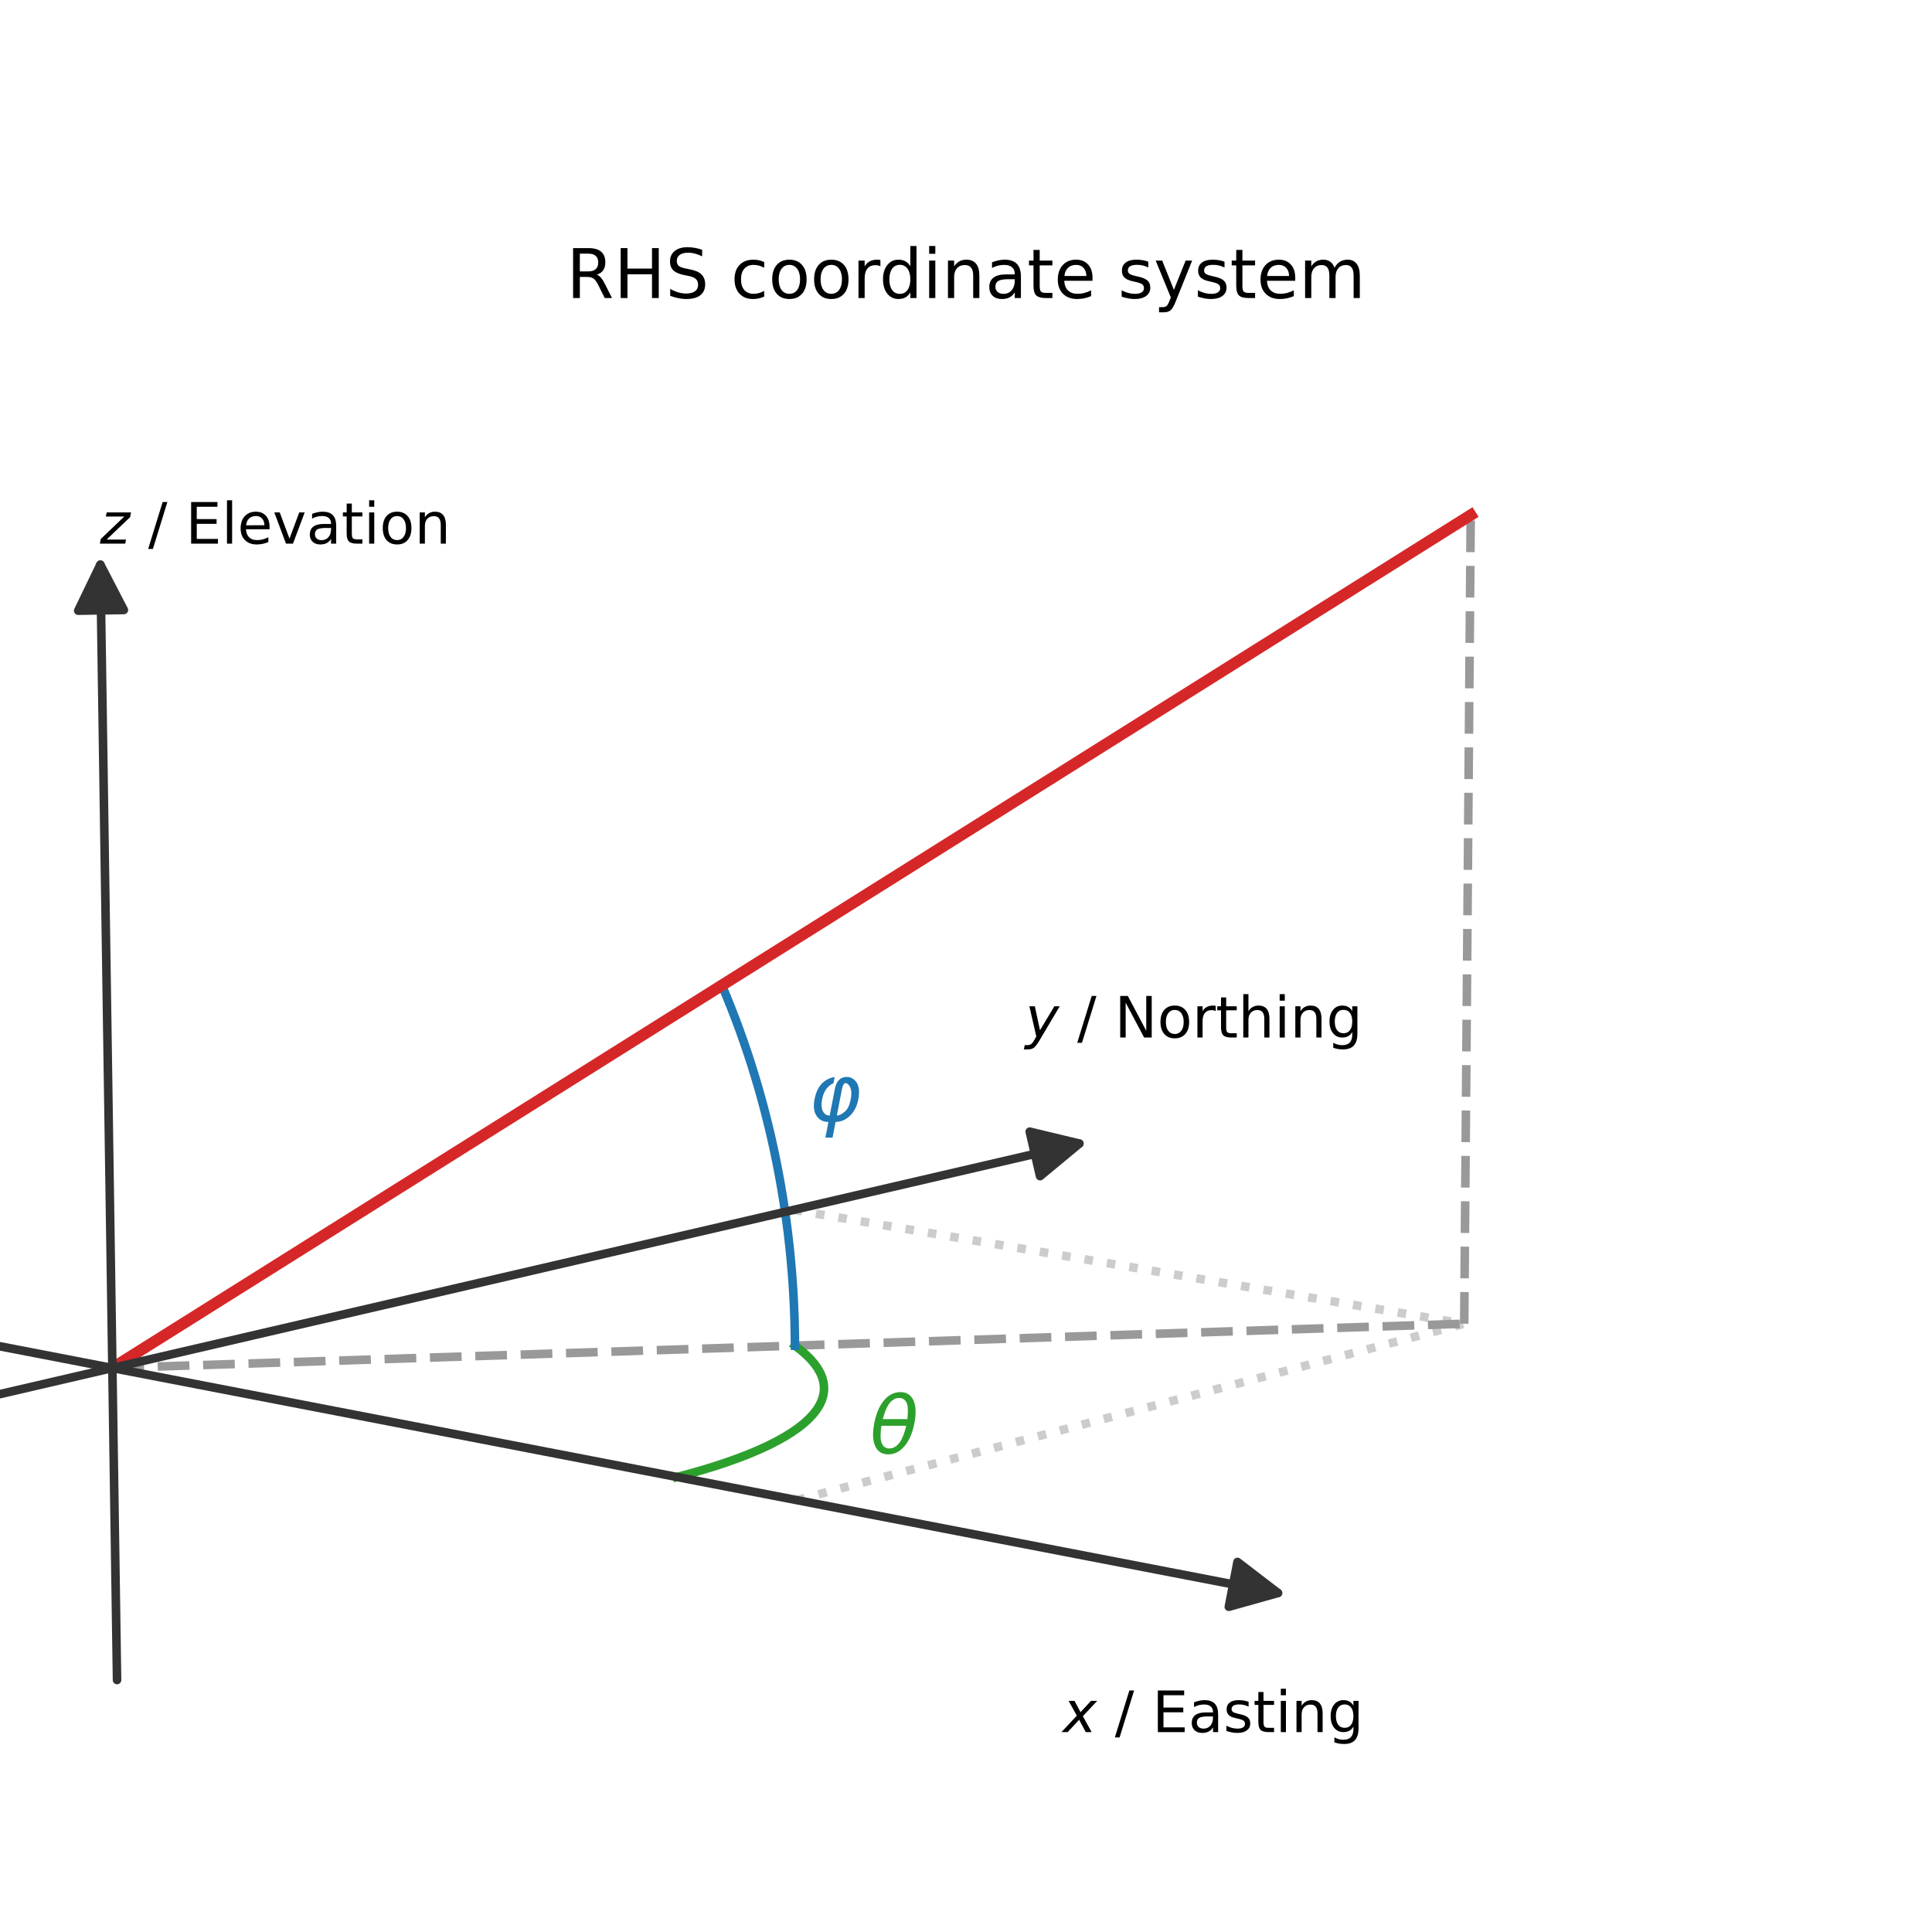
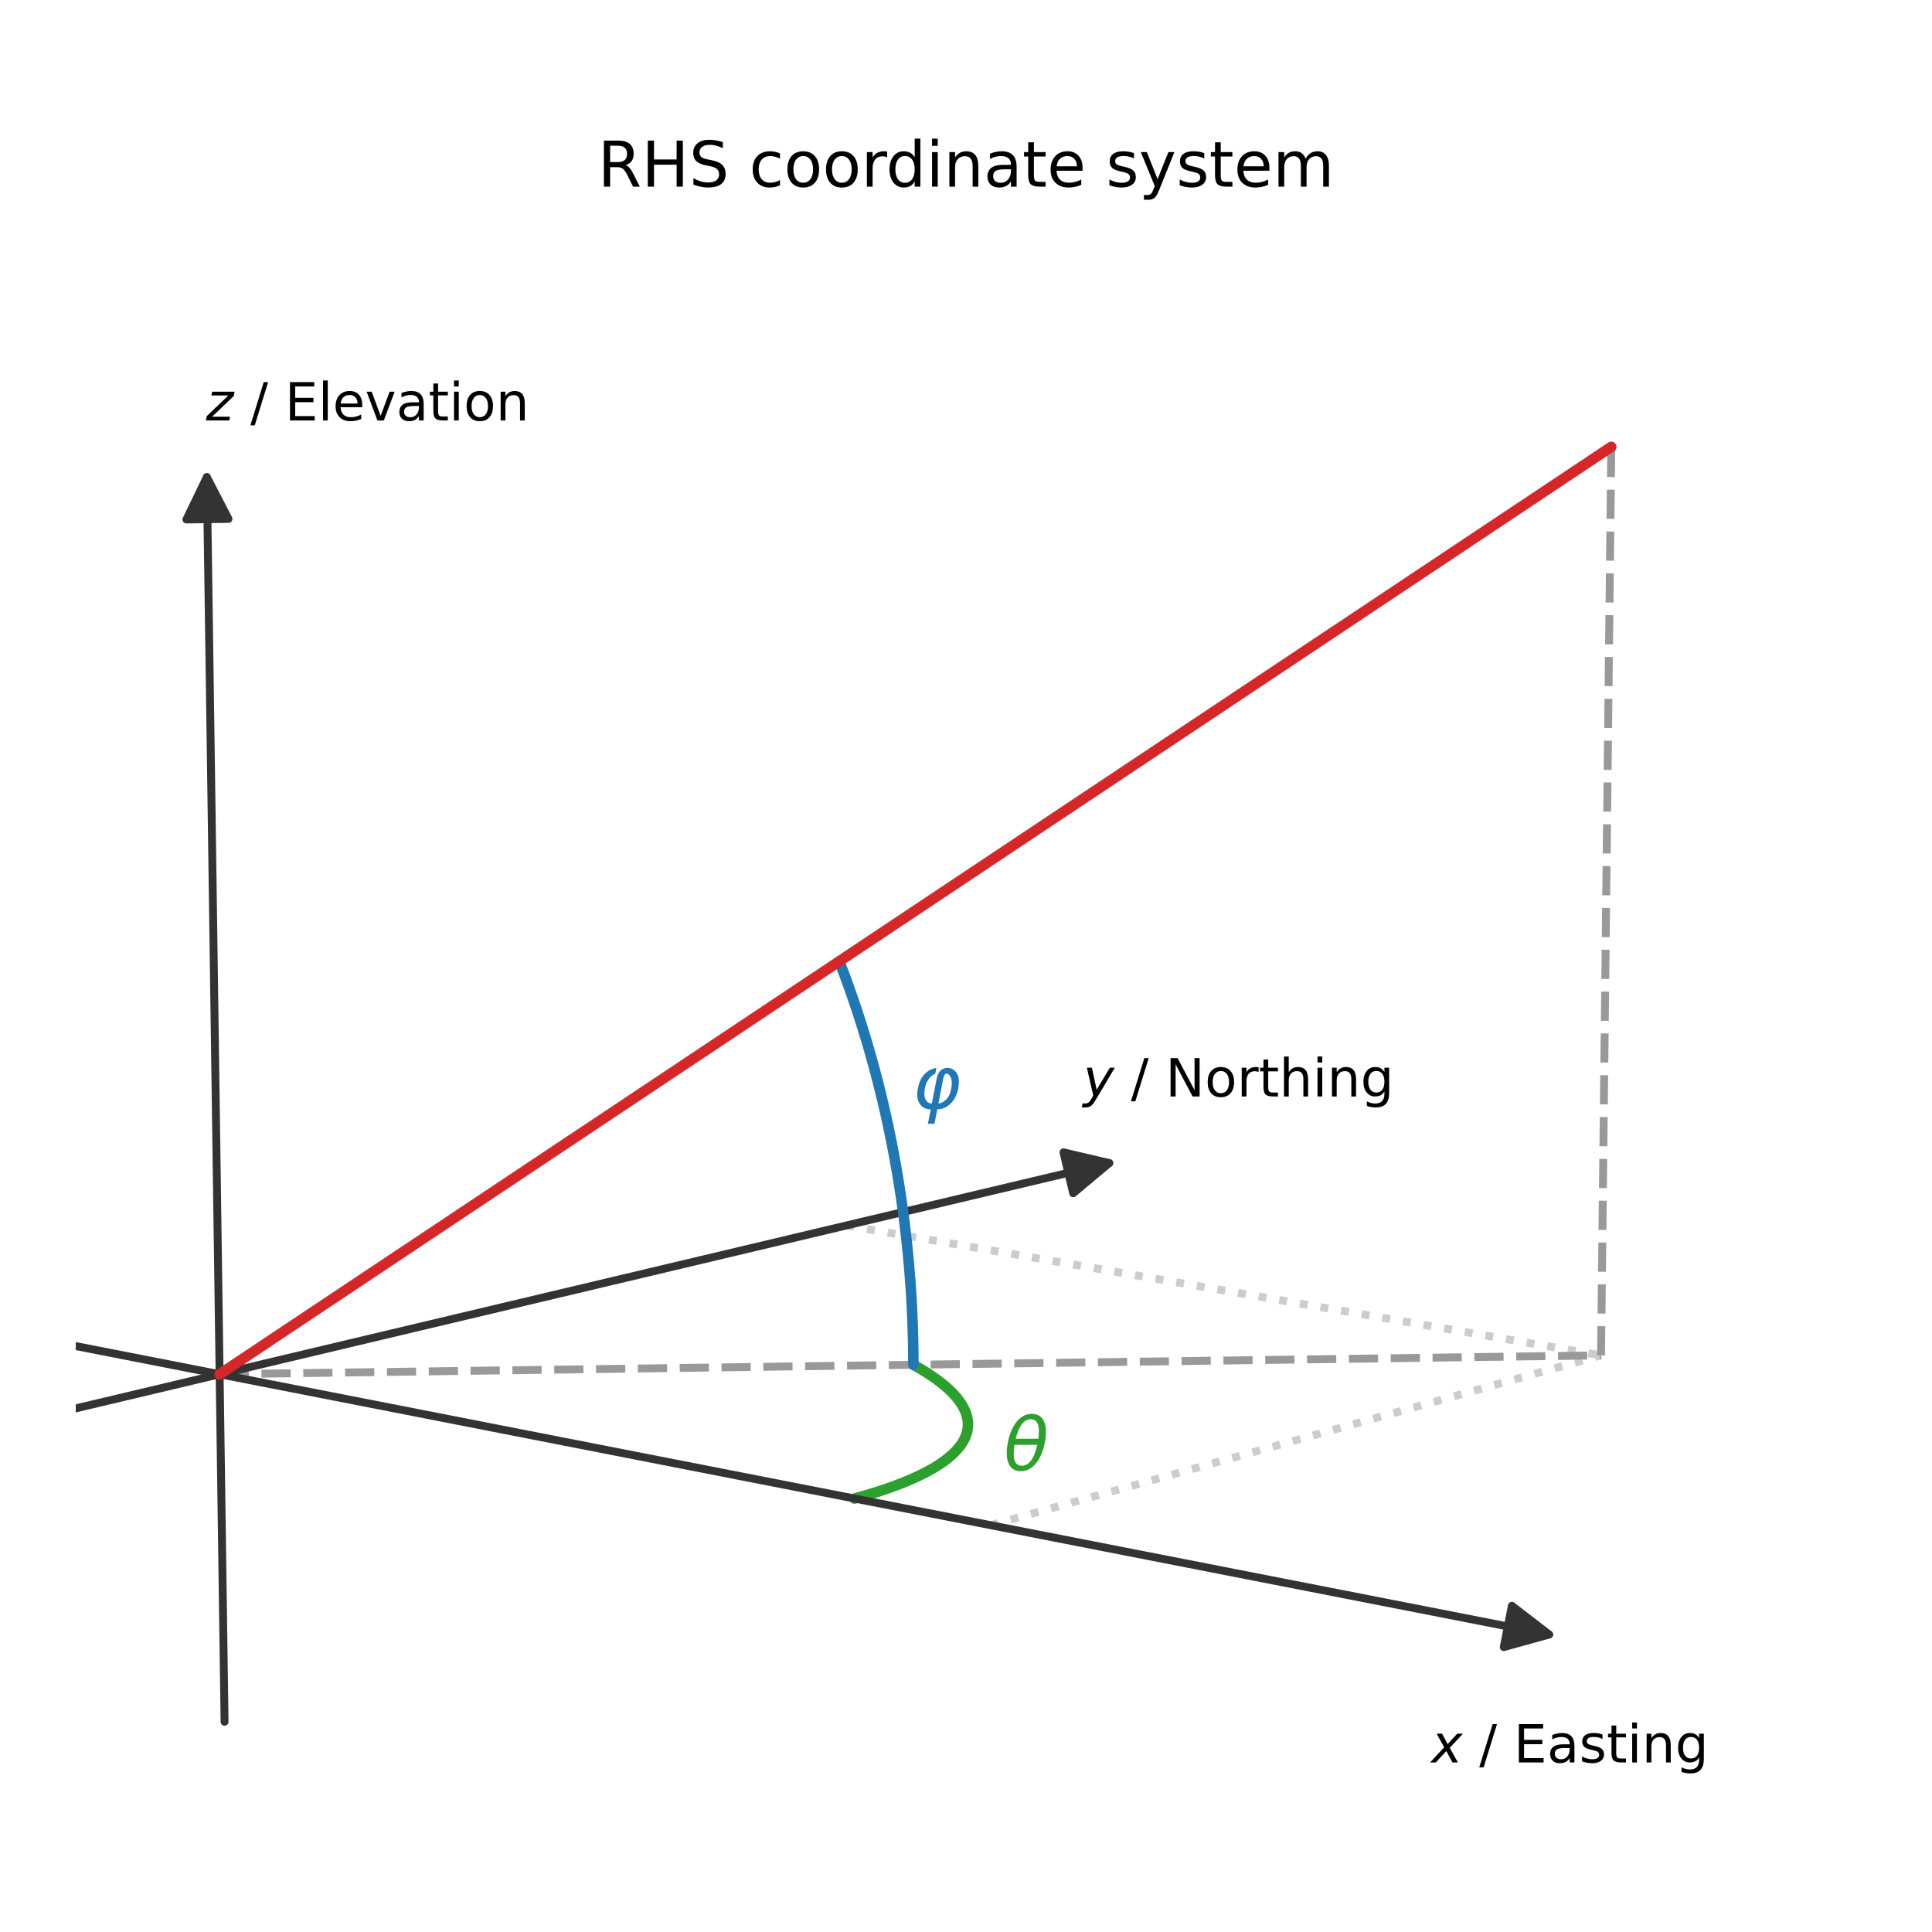
- <svg xmlns="http://www.w3.org/2000/svg" xmlns:xlink="http://www.w3.org/1999/xlink" height="338.4pt" version="1.1" viewBox="0 0 338.4 338.4" width="338.4pt">
+ <svg xmlns="http://www.w3.org/2000/svg" xmlns:xlink="http://www.w3.org/1999/xlink" height="367.2pt" version="1.1" viewBox="0 0 367.2 367.2" width="367.2pt">
  <defs>
    <style type="text/css">*{stroke-linecap:butt;stroke-linejoin:round;}</style>
  </defs>
  <g id="figure_1">
    <g id="patch_1">
-       <path d="M 0 338.4  L 338.4 338.4  L 338.4 0  L 0 0  z " style="fill:#ffffff;" />
+       <path d="M 0 367.2  L 367.2 367.2  L 367.2 0  L 0 0  z " style="fill:#ffffff;" />
    </g>
    <g id="patch_2">
-       <path d="M 0 338.4  L 338.4 338.4  L 338.4 0  L 0 0  z " style="fill:#ffffff;" />
+       <path d="M 14.4 352.8  L 352.8 352.8  L 352.8 14.4  L 14.4 14.4  z " style="fill:#ffffff;" />
    </g>
    <g id="axes_1">
      <g id="line2d_1">
-         <path clip-path="url(#p6afaa98ba2)" d="M -1 235.624  L 227.456 279.721  " style="fill:none;stroke:#ffffff;stroke-linecap:square;stroke-width:1.5;" />
+         <path clip-path="url(#p725ad9fbe2)" d="M -1 252.824  L 241.823 300.363  " style="fill:none;stroke:#ffffff;stroke-linecap:square;stroke-width:1.5;" />
      </g>
      <g id="line2d_2">
-         <path clip-path="url(#p6afaa98ba2)" d="M -1 244.417  L 192.641 199.47  " style="fill:none;stroke:#ffffff;stroke-linecap:square;stroke-width:1.5;" />
+         <path clip-path="url(#p725ad9fbe2)" d="M 9.107 268.937  L 214.409 220.206  " style="fill:none;stroke:#ffffff;stroke-linecap:square;stroke-width:1.5;" />
      </g>
      <g id="line2d_3">
-         <path clip-path="url(#p6afaa98ba2)" d="M 20.53 296.26  L 16.641 36.329  " style="fill:none;stroke:#ffffff;stroke-linecap:square;stroke-width:1.5;" />
+         <path clip-path="url(#p725ad9fbe2)" d="M 42.468 312.322  L 38.757 51.458  " style="fill:none;stroke:#ffffff;stroke-linecap:square;stroke-width:1.5;" />
      </g>
      <g id="line2d_4">
-         <path clip-path="url(#p6afaa98ba2)" d="M 139.005 211.92  L 256.467 231.858  " style="fill:none;stroke:#cccccc;stroke-dasharray:1.5,2.475;stroke-dashoffset:0;stroke-width:1.5;" />
+         <path clip-path="url(#p725ad9fbe2)" d="M 162.412 284.816  L 164.781 284.147  L 167.017 283.458  L 169.121 282.748  L 171.089 282.019  L 172.921 281.271  L 174.615 280.506  L 176.171 279.725  L 177.586 278.928  L 178.861 278.116  L 179.994 277.291  L 180.986 276.453  L 181.837 275.603  L 182.545 274.743  L 183.112 273.872  L 183.538 272.993  L 183.822 272.106  L 183.967 271.212  L 183.971 270.312  L 183.837 269.408  L 183.566 268.499  L 183.158 267.587  L 182.615 266.673  L 181.938 265.758  L 181.129 264.842  L 180.19 263.927  L 179.122 263.013  L 177.927 262.102  L 176.608 261.194  L 175.165 260.29  L 173.603 259.391  " style="fill:none;stroke:#2ca02c;stroke-linecap:round;stroke-width:2;" />
      </g>
      <g id="line2d_5">
-         <path clip-path="url(#p6afaa98ba2)" d="M 139.511 262.745  L 256.467 231.858  " style="fill:none;stroke:#cccccc;stroke-dasharray:1.5,2.475;stroke-dashoffset:0;stroke-width:1.5;" />
+         <path clip-path="url(#p725ad9fbe2)" d="M 160.874 232.913  L 304.297 257.607  " style="fill:none;stroke:#cccccc;stroke-dasharray:1.5,2.475;stroke-dashoffset:0;stroke-width:1.5;" />
      </g>
      <g id="line2d_6">
-         <path clip-path="url(#p6afaa98ba2)" d="M 256.467 231.858  L 257.604 90.217  " style="fill:none;stroke:#999999;stroke-dasharray:5.55,2.4;stroke-dashoffset:0;stroke-width:1.5;" />
+         <path clip-path="url(#p725ad9fbe2)" d="M 188.257 289.876  L 304.297 257.607  " style="fill:none;stroke:#cccccc;stroke-dasharray:1.5,2.475;stroke-dashoffset:0;stroke-width:1.5;" />
      </g>
      <g id="line2d_7">
-         <path clip-path="url(#p6afaa98ba2)" d="M 19.683 239.616  L 256.467 231.858  " style="fill:none;stroke:#999999;stroke-dasharray:5.55,2.4;stroke-dashoffset:0;stroke-width:1.5;" />
+         <path clip-path="url(#p725ad9fbe2)" d="M 304.297 257.607  L 306.244 84.929  " style="fill:none;stroke:#999999;stroke-dasharray:5.55,2.4;stroke-dashoffset:0;stroke-width:1.5;" />
      </g>
      <g id="line2d_8">
-         <path clip-path="url(#p6afaa98ba2)" d="M 118.58 258.705  L 120.974 258.065  L 123.258 257.409  L 125.432 256.736  L 127.494 256.049  L 129.442 255.348  L 131.275 254.634  L 132.99 253.907  L 134.588 253.169  L 136.066 252.42  L 137.425 251.662  L 138.662 250.894  L 139.779 250.118  L 140.773 249.335  L 141.646 248.545  L 142.396 247.75  L 143.024 246.95  L 143.53 246.146  L 143.913 245.338  L 144.175 244.529  L 144.316 243.718  L 144.336 242.906  L 144.236 242.095  L 144.017 241.284  L 143.68 240.475  L 143.226 239.668  L 142.656 238.865  L 141.971 238.066  L 141.172 237.271  L 140.262 236.482  L 139.241 235.699  " style="fill:none;stroke:#2ca02c;stroke-linecap:square;stroke-width:1.5;" />
-       </g>
-       <g id="line2d_9">
-         <path clip-path="url(#p6afaa98ba2)" d="M 139.241 235.699  L 139.22 233.519  L 139.17 231.34  L 139.092 229.162  L 138.986 226.985  L 138.851 224.81  L 138.688 222.638  L 138.497 220.469  L 138.278 218.303  L 138.03 216.142  L 137.754 213.985  L 137.451 211.833  L 137.119 209.687  L 136.759 207.547  L 136.371 205.413  L 135.955 203.287  L 135.511 201.168  L 135.04 199.057  L 134.541 196.955  L 134.015 194.862  L 133.461 192.778  L 132.879 190.705  L 132.271 188.642  L 131.636 186.59  L 130.973 184.55  L 130.284 182.522  L 129.568 180.506  L 128.825 178.504  L 128.057 176.515  L 127.262 174.54  L 126.441 172.579  " style="fill:none;stroke:#1f77b4;stroke-linecap:square;stroke-width:1.5;" />
-       </g>
-       <g id="line2d_10">
-         <path clip-path="url(#p6afaa98ba2)" d="M 19.683 239.616  L 257.604 90.217  " style="fill:none;stroke:#d62728;stroke-linecap:square;stroke-width:2;" />
+         <path clip-path="url(#p725ad9fbe2)" d="M 41.741 261.191  L 304.297 257.607  " style="fill:none;stroke:#999999;stroke-dasharray:5.55,2.4;stroke-dashoffset:0;stroke-width:1.5;" />
      </g>
      <g id="text_1">
-         <g transform="translate(186.1771 303.3903)scale(0.1 -0.1)">
+         <g style="fill:#2ca02c;" transform="translate(190.7827 279.4977)scale(0.14 -0.14)">
+           <defs>
+             <path d="M 45.516 34.672  L 14.453 34.672  Q 12.359 20.062 14.5 13.875  Q 17.188 6.25 24.469 6.25  Q 31.781 6.25 37.359 13.922  Q 42.234 20.656 45.516 34.672  z M 47.016 42.969  Q 48.344 56.844 46.625 61.719  Q 43.953 69.438 36.766 69.438  Q 29.297 69.438 23.828 61.812  Q 19.531 55.672 16.156 42.969  z M 38.188 76.766  Q 49.906 76.766 54.594 66.406  Q 59.281 56.109 55.719 37.844  Q 52.203 19.625 43.453 9.281  Q 34.766 -1.125 23.047 -1.125  Q 11.281 -1.125 6.641 9.281  Q 2 19.625 5.516 37.844  Q 9.078 56.109 17.719 66.406  Q 26.422 76.766 38.188 76.766  z " id="DejaVuSans-Oblique-952" />
+           </defs>
+           <use transform="translate(0 0.234375)" xlink:href="#DejaVuSans-Oblique-952" />
+         </g>
+       </g>
+       <g id="text_2">
+         <g style="fill:#1f77b4;" transform="translate(173.4196 210.8068)scale(0.14 -0.14)">
+           <defs>
+             <path d="M 46.391 47.406  Q 43.219 47.406 41.797 40.328  L 35.297 6.844  Q 39.891 6.844 45.562 11.922  Q 50.688 16.453 52.734 27.344  Q 54.641 37.5 51.562 42.969  Q 49.031 47.406 46.391 47.406  z M 47.859 55.078  Q 54.891 55.078 59.672 48.641  Q 64.797 41.75 62.203 27.344  Q 59.812 14.109 51.422 6.25  Q 43.5 -1.172 33.734 -1.172  L 29.938 -20.797  L 21 -20.797  L 24.812 -1.219  Q 15.047 -1.219 10.016 6.25  Q 4.828 13.875 7.422 27.297  Q 10.109 41.266 18.219 48.391  Q 24.312 53.719 32.562 55.078  L 31 47.125  Q 27.594 46 24.031 42.188  Q 18.656 36.578 16.891 27.297  Q 15.047 17.438 18.062 11.812  Q 20.844 6.781 26.375 6.781  L 32.859 40.328  Q 35.75 55.078 47.859 55.078  z " id="DejaVuSans-Oblique-966" />
+           </defs>
+           <use transform="translate(0 0.921875)" xlink:href="#DejaVuSans-Oblique-966" />
+         </g>
+       </g>
+       <g id="text_3">
+         <g transform="translate(272.0554 334.9787)scale(0.1 -0.1)">
          <defs>
            <path d="M 60.016 54.688  L 34.906 27.875  L 50.297 0  L 39.984 0  L 28.422 21.688  L 8.297 0  L -2.594 0  L 24.312 28.812  L 10.016 54.688  L 20.312 54.688  L 30.812 34.906  L 49.125 54.688  z " id="DejaVuSans-Oblique-120" />
            <path id="DejaVuSans-32" />
            <path d="M 25.391 72.906  L 33.688 72.906  L 8.297 -9.281  L 0 -9.281  z " id="DejaVuSans-47" />
            <path d="M 9.812 72.906  L 55.906 72.906  L 55.906 64.594  L 19.672 64.594  L 19.672 43.016  L 54.391 43.016  L 54.391 34.719  L 19.672 34.719  L 19.672 8.297  L 56.781 8.297  L 56.781 0  L 9.812 0  z " id="DejaVuSans-69" />
            <path d="M 34.281 27.484  Q 23.391 27.484 19.188 25  Q 14.984 22.516 14.984 16.5  Q 14.984 11.719 18.141 8.906  Q 21.297 6.109 26.703 6.109  Q 34.188 6.109 38.703 11.406  Q 43.219 16.703 43.219 25.484  L 43.219 27.484  z M 52.203 31.203  L 52.203 0  L 43.219 0  L 43.219 8.297  Q 40.141 3.328 35.547 0.953  Q 30.953 -1.422 24.312 -1.422  Q 15.922 -1.422 10.953 3.297  Q 6 8.016 6 15.922  Q 6 25.141 12.172 29.828  Q 18.359 34.516 30.609 34.516  L 43.219 34.516  L 43.219 35.406  Q 43.219 41.609 39.141 45  Q 35.062 48.391 27.688 48.391  Q 23 48.391 18.547 47.266  Q 14.109 46.141 10.016 43.891  L 10.016 52.203  Q 14.938 54.109 19.578 55.047  Q 24.219 56 28.609 56  Q 40.484 56 46.344 49.844  Q 52.203 43.703 52.203 31.203  z " id="DejaVuSans-97" />
            <path d="M 44.281 53.078  L 44.281 44.578  Q 40.484 46.531 36.375 47.5  Q 32.281 48.484 27.875 48.484  Q 21.188 48.484 17.844 46.438  Q 14.5 44.391 14.5 40.281  Q 14.5 37.156 16.891 35.375  Q 19.281 33.594 26.516 31.984  L 29.594 31.297  Q 39.156 29.25 43.188 25.516  Q 47.219 21.781 47.219 15.094  Q 47.219 7.469 41.188 3.016  Q 35.156 -1.422 24.609 -1.422  Q 20.219 -1.422 15.453 -0.562  Q 10.688 0.297 5.422 2  L 5.422 11.281  Q 10.406 8.688 15.234 7.391  Q 20.062 6.109 24.812 6.109  Q 31.156 6.109 34.562 8.281  Q 37.984 10.453 37.984 14.406  Q 37.984 18.062 35.516 20.016  Q 33.062 21.969 24.703 23.781  L 21.578 24.516  Q 13.234 26.266 9.516 29.906  Q 5.812 33.547 5.812 39.891  Q 5.812 47.609 11.281 51.797  Q 16.75 56 26.812 56  Q 31.781 56 36.172 55.266  Q 40.578 54.547 44.281 53.078  z " id="DejaVuSans-115" />
            <path d="M 18.312 70.219  L 18.312 54.688  L 36.812 54.688  L 36.812 47.703  L 18.312 47.703  L 18.312 18.016  Q 18.312 11.328 20.141 9.422  Q 21.969 7.516 27.594 7.516  L 36.812 7.516  L 36.812 0  L 27.594 0  Q 17.188 0 13.234 3.875  Q 9.281 7.766 9.281 18.016  L 9.281 47.703  L 2.688 47.703  L 2.688 54.688  L 9.281 54.688  L 9.281 70.219  z " id="DejaVuSans-116" />
            <path d="M 9.422 54.688  L 18.406 54.688  L 18.406 0  L 9.422 0  z M 9.422 75.984  L 18.406 75.984  L 18.406 64.594  L 9.422 64.594  z " id="DejaVuSans-105" />
            <path d="M 54.891 33.016  L 54.891 0  L 45.906 0  L 45.906 32.719  Q 45.906 40.484 42.875 44.328  Q 39.844 48.188 33.797 48.188  Q 26.516 48.188 22.312 43.547  Q 18.109 38.922 18.109 30.906  L 18.109 0  L 9.078 0  L 9.078 54.688  L 18.109 54.688  L 18.109 46.188  Q 21.344 51.125 25.703 53.562  Q 30.078 56 35.797 56  Q 45.219 56 50.047 50.172  Q 54.891 44.344 54.891 33.016  z " id="DejaVuSans-110" />
            <path d="M 45.406 27.984  Q 45.406 37.75 41.375 43.109  Q 37.359 48.484 30.078 48.484  Q 22.859 48.484 18.828 43.109  Q 14.797 37.75 14.797 27.984  Q 14.797 18.266 18.828 12.891  Q 22.859 7.516 30.078 7.516  Q 37.359 7.516 41.375 12.891  Q 45.406 18.266 45.406 27.984  z M 54.391 6.781  Q 54.391 -7.172 48.188 -13.984  Q 42 -20.797 29.203 -20.797  Q 24.469 -20.797 20.266 -20.094  Q 16.062 -19.391 12.109 -17.922  L 12.109 -9.188  Q 16.062 -11.328 19.922 -12.344  Q 23.781 -13.375 27.781 -13.375  Q 36.625 -13.375 41.016 -8.766  Q 45.406 -4.156 45.406 5.172  L 45.406 9.625  Q 42.625 4.781 38.281 2.391  Q 33.938 0 27.875 0  Q 17.828 0 11.672 7.656  Q 5.516 15.328 5.516 27.984  Q 5.516 40.672 11.672 48.328  Q 17.828 56 27.875 56  Q 33.938 56 38.281 53.609  Q 42.625 51.219 45.406 46.391  L 45.406 54.688  L 54.391 54.688  z " id="DejaVuSans-103" />
          </defs>
          <use transform="translate(0 0.015625)" xlink:href="#DejaVuSans-Oblique-120" />
          <use transform="translate(59.17969 0.015625)" xlink:href="#DejaVuSans-32" />
          <use transform="translate(90.9668 0.015625)" xlink:href="#DejaVuSans-47" />
          <use transform="translate(124.6582 0.015625)" xlink:href="#DejaVuSans-32" />
          <use transform="translate(156.4453 0.015625)" xlink:href="#DejaVuSans-69" />
          <use transform="translate(219.6289 0.015625)" xlink:href="#DejaVuSans-97" />
          <use transform="translate(280.9082 0.015625)" xlink:href="#DejaVuSans-115" />
          <use transform="translate(333.0078 0.015625)" xlink:href="#DejaVuSans-116" />
          <use transform="translate(372.2168 0.015625)" xlink:href="#DejaVuSans-105" />
          <use transform="translate(400 0.015625)" xlink:href="#DejaVuSans-110" />
          <use transform="translate(463.3789 0.015625)" xlink:href="#DejaVuSans-103" />
        </g>
      </g>
-       <g id="text_2">
-         <g transform="translate(179.5848 181.7313)scale(0.1 -0.1)">
+       <g id="text_4">
+         <g transform="translate(205.8554 208.401)scale(0.1 -0.1)">
          <defs>
            <path d="M 24.812 -5.078  Q 18.562 -15.578 14.625 -18.188  Q 10.688 -20.797 4.594 -20.797  L -2.484 -20.797  L -0.984 -13.281  L 4.203 -13.281  Q 7.953 -13.281 10.594 -11.234  Q 13.234 -9.188 16.5 -3.219  L 19.281 2  L 7.172 54.688  L 16.703 54.688  L 25.781 12.797  L 50.875 54.688  L 60.297 54.688  z " id="DejaVuSans-Oblique-121" />
            <path d="M 9.812 72.906  L 23.094 72.906  L 55.422 11.922  L 55.422 72.906  L 64.984 72.906  L 64.984 0  L 51.703 0  L 19.391 60.984  L 19.391 0  L 9.812 0  z " id="DejaVuSans-78" />
            <path d="M 30.609 48.391  Q 23.391 48.391 19.188 42.75  Q 14.984 37.109 14.984 27.297  Q 14.984 17.484 19.156 11.844  Q 23.344 6.203 30.609 6.203  Q 37.797 6.203 41.984 11.859  Q 46.188 17.531 46.188 27.297  Q 46.188 37.016 41.984 42.703  Q 37.797 48.391 30.609 48.391  z M 30.609 56  Q 42.328 56 49.016 48.375  Q 55.719 40.766 55.719 27.297  Q 55.719 13.875 49.016 6.219  Q 42.328 -1.422 30.609 -1.422  Q 18.844 -1.422 12.172 6.219  Q 5.516 13.875 5.516 27.297  Q 5.516 40.766 12.172 48.375  Q 18.844 56 30.609 56  z " id="DejaVuSans-111" />
            <path d="M 41.109 46.297  Q 39.594 47.172 37.812 47.578  Q 36.031 48 33.891 48  Q 26.266 48 22.188 43.047  Q 18.109 38.094 18.109 28.812  L 18.109 0  L 9.078 0  L 9.078 54.688  L 18.109 54.688  L 18.109 46.188  Q 20.953 51.172 25.484 53.578  Q 30.031 56 36.531 56  Q 37.453 56 38.578 55.875  Q 39.703 55.766 41.062 55.516  z " id="DejaVuSans-114" />
            <path d="M 54.891 33.016  L 54.891 0  L 45.906 0  L 45.906 32.719  Q 45.906 40.484 42.875 44.328  Q 39.844 48.188 33.797 48.188  Q 26.516 48.188 22.312 43.547  Q 18.109 38.922 18.109 30.906  L 18.109 0  L 9.078 0  L 9.078 75.984  L 18.109 75.984  L 18.109 46.188  Q 21.344 51.125 25.703 53.562  Q 30.078 56 35.797 56  Q 45.219 56 50.047 50.172  Q 54.891 44.344 54.891 33.016  z " id="DejaVuSans-104" />
          </defs>
          <use transform="translate(0 0.015625)" xlink:href="#DejaVuSans-Oblique-121" />
          <use transform="translate(59.17969 0.015625)" xlink:href="#DejaVuSans-32" />
          <use transform="translate(90.9668 0.015625)" xlink:href="#DejaVuSans-47" />
          <use transform="translate(124.6582 0.015625)" xlink:href="#DejaVuSans-32" />
          <use transform="translate(156.4453 0.015625)" xlink:href="#DejaVuSans-78" />
          <use transform="translate(231.25 0.015625)" xlink:href="#DejaVuSans-111" />
          <use transform="translate(292.4316 0.015625)" xlink:href="#DejaVuSans-114" />
          <use transform="translate(333.5449 0.015625)" xlink:href="#DejaVuSans-116" />
          <use transform="translate(372.7539 0.015625)" xlink:href="#DejaVuSans-104" />
          <use transform="translate(436.1328 0.015625)" xlink:href="#DejaVuSans-105" />
          <use transform="translate(463.916 0.015625)" xlink:href="#DejaVuSans-110" />
          <use transform="translate(527.2949 0.015625)" xlink:href="#DejaVuSans-103" />
        </g>
      </g>
-       <g id="text_3">
-         <g transform="translate(17.52221 95.22554)scale(0.1 -0.1)">
+       <g id="text_5">
+         <g transform="translate(39.16169 79.91509)scale(0.1 -0.1)">
          <defs>
            <path d="M 11.625 54.688  L 54.297 54.688  L 52.688 46.484  L 11.531 7.172  L 45.516 7.172  L 44.094 0  L -0.297 0  L 1.312 8.203  L 42.484 47.516  L 10.203 47.516  z " id="DejaVuSans-Oblique-122" />
            <path d="M 9.422 75.984  L 18.406 75.984  L 18.406 0  L 9.422 0  z " id="DejaVuSans-108" />
            <path d="M 56.203 29.594  L 56.203 25.203  L 14.891 25.203  Q 15.484 15.922 20.484 11.062  Q 25.484 6.203 34.422 6.203  Q 39.594 6.203 44.453 7.469  Q 49.312 8.734 54.109 11.281  L 54.109 2.781  Q 49.266 0.734 44.188 -0.344  Q 39.109 -1.422 33.891 -1.422  Q 20.797 -1.422 13.156 6.188  Q 5.516 13.812 5.516 26.812  Q 5.516 40.234 12.766 48.109  Q 20.016 56 32.328 56  Q 43.359 56 49.781 48.891  Q 56.203 41.797 56.203 29.594  z M 47.219 32.234  Q 47.125 39.594 43.094 43.984  Q 39.062 48.391 32.422 48.391  Q 24.906 48.391 20.391 44.141  Q 15.875 39.891 15.188 32.172  z " id="DejaVuSans-101" />
            <path d="M 2.984 54.688  L 12.5 54.688  L 29.594 8.797  L 46.688 54.688  L 56.203 54.688  L 35.688 0  L 23.484 0  z " id="DejaVuSans-118" />
          </defs>
          <use transform="translate(0 0.015625)" xlink:href="#DejaVuSans-Oblique-122" />
          <use transform="translate(52.49023 0.015625)" xlink:href="#DejaVuSans-32" />
          <use transform="translate(84.27734 0.015625)" xlink:href="#DejaVuSans-47" />
          <use transform="translate(117.9688 0.015625)" xlink:href="#DejaVuSans-32" />
          <use transform="translate(149.7559 0.015625)" xlink:href="#DejaVuSans-69" />
          <use transform="translate(212.9395 0.015625)" xlink:href="#DejaVuSans-108" />
          <use transform="translate(240.7227 0.015625)" xlink:href="#DejaVuSans-101" />
          <use transform="translate(302.2461 0.015625)" xlink:href="#DejaVuSans-118" />
          <use transform="translate(361.4258 0.015625)" xlink:href="#DejaVuSans-97" />
          <use transform="translate(422.7051 0.015625)" xlink:href="#DejaVuSans-116" />
          <use transform="translate(461.9141 0.015625)" xlink:href="#DejaVuSans-105" />
          <use transform="translate(489.6973 0.015625)" xlink:href="#DejaVuSans-111" />
          <use transform="translate(550.8789 0.015625)" xlink:href="#DejaVuSans-110" />
        </g>
      </g>
-       <g id="text_4">
-         <g style="fill:#2ca02c;" transform="translate(152.358 254.6157)scale(0.14 -0.14)">
-           <defs>
-             <path d="M 45.516 34.672  L 14.453 34.672  Q 12.359 20.062 14.5 13.875  Q 17.188 6.25 24.469 6.25  Q 31.781 6.25 37.359 13.922  Q 42.234 20.656 45.516 34.672  z M 47.016 42.969  Q 48.344 56.844 46.625 61.719  Q 43.953 69.438 36.766 69.438  Q 29.297 69.438 23.828 61.812  Q 19.531 55.672 16.156 42.969  z M 38.188 76.766  Q 49.906 76.766 54.594 66.406  Q 59.281 56.109 55.719 37.844  Q 52.203 19.625 43.453 9.281  Q 34.766 -1.125 23.047 -1.125  Q 11.281 -1.125 6.641 9.281  Q 2 19.625 5.516 37.844  Q 9.078 56.109 17.719 66.406  Q 26.422 76.766 38.188 76.766  z " id="DejaVuSans-Oblique-952" />
-           </defs>
-           <use transform="translate(0 0.234375)" xlink:href="#DejaVuSans-Oblique-952" />
-         </g>
-       </g>
-       <g id="text_5">
-         <g style="fill:#1f77b4;" transform="translate(141.6345 196.4744)scale(0.14 -0.14)">
-           <defs>
-             <path d="M 46.391 47.406  Q 43.219 47.406 41.797 40.328  L 35.297 6.844  Q 39.891 6.844 45.562 11.922  Q 50.688 16.453 52.734 27.344  Q 54.641 37.5 51.562 42.969  Q 49.031 47.406 46.391 47.406  z M 47.859 55.078  Q 54.891 55.078 59.672 48.641  Q 64.797 41.75 62.203 27.344  Q 59.812 14.109 51.422 6.25  Q 43.5 -1.172 33.734 -1.172  L 29.938 -20.797  L 21 -20.797  L 24.812 -1.219  Q 15.047 -1.219 10.016 6.25  Q 4.828 13.875 7.422 27.297  Q 10.109 41.266 18.219 48.391  Q 24.312 53.719 32.562 55.078  L 31 47.125  Q 27.594 46 24.031 42.188  Q 18.656 36.578 16.891 27.297  Q 15.047 17.438 18.062 11.812  Q 20.844 6.781 26.375 6.781  L 32.859 40.328  Q 35.75 55.078 47.859 55.078  z " id="DejaVuSans-Oblique-966" />
-           </defs>
-           <use transform="translate(0 0.921875)" xlink:href="#DejaVuSans-Oblique-966" />
-         </g>
-       </g>
      <g id="text_6">
-         <g transform="translate(99.2025 52.2048)scale(0.12 -0.12)">
+         <g transform="translate(113.6025 35.472)scale(0.12 -0.12)">
          <defs>
            <path d="M 44.391 34.188  Q 47.562 33.109 50.562 29.594  Q 53.562 26.078 56.594 19.922  L 66.609 0  L 56 0  L 46.688 18.703  Q 43.062 26.031 39.672 28.422  Q 36.281 30.812 30.422 30.812  L 19.672 30.812  L 19.672 0  L 9.812 0  L 9.812 72.906  L 32.078 72.906  Q 44.578 72.906 50.734 67.672  Q 56.891 62.453 56.891 51.906  Q 56.891 45.016 53.688 40.469  Q 50.484 35.938 44.391 34.188  z M 19.672 64.797  L 19.672 38.922  L 32.078 38.922  Q 39.203 38.922 42.844 42.219  Q 46.484 45.516 46.484 51.906  Q 46.484 58.297 42.844 61.547  Q 39.203 64.797 32.078 64.797  z " id="DejaVuSans-82" />
            <path d="M 9.812 72.906  L 19.672 72.906  L 19.672 43.016  L 55.516 43.016  L 55.516 72.906  L 65.375 72.906  L 65.375 0  L 55.516 0  L 55.516 34.719  L 19.672 34.719  L 19.672 0  L 9.812 0  z " id="DejaVuSans-72" />
            <path d="M 53.516 70.516  L 53.516 60.891  Q 47.906 63.578 42.922 64.891  Q 37.938 66.219 33.297 66.219  Q 25.25 66.219 20.875 63.094  Q 16.5 59.969 16.5 54.203  Q 16.5 49.359 19.406 46.891  Q 22.312 44.438 30.422 42.922  L 36.375 41.703  Q 47.406 39.594 52.656 34.297  Q 57.906 29 57.906 20.125  Q 57.906 9.516 50.797 4.047  Q 43.703 -1.422 29.984 -1.422  Q 24.812 -1.422 18.969 -0.25  Q 13.141 0.922 6.891 3.219  L 6.891 13.375  Q 12.891 10.016 18.656 8.297  Q 24.422 6.594 29.984 6.594  Q 38.422 6.594 43.016 9.906  Q 47.609 13.234 47.609 19.391  Q 47.609 24.75 44.312 27.781  Q 41.016 30.812 33.5 32.328  L 27.484 33.5  Q 16.453 35.688 11.516 40.375  Q 6.594 45.062 6.594 53.422  Q 6.594 63.094 13.406 68.656  Q 20.219 74.219 32.172 74.219  Q 37.312 74.219 42.625 73.281  Q 47.953 72.359 53.516 70.516  z " id="DejaVuSans-83" />
            <path d="M 48.781 52.594  L 48.781 44.188  Q 44.969 46.297 41.141 47.344  Q 37.312 48.391 33.406 48.391  Q 24.656 48.391 19.812 42.844  Q 14.984 37.312 14.984 27.297  Q 14.984 17.281 19.812 11.734  Q 24.656 6.203 33.406 6.203  Q 37.312 6.203 41.141 7.25  Q 44.969 8.297 48.781 10.406  L 48.781 2.094  Q 45.016 0.344 40.984 -0.531  Q 36.969 -1.422 32.422 -1.422  Q 20.062 -1.422 12.781 6.344  Q 5.516 14.109 5.516 27.297  Q 5.516 40.672 12.859 48.328  Q 20.219 56 33.016 56  Q 37.156 56 41.109 55.141  Q 45.062 54.297 48.781 52.594  z " id="DejaVuSans-99" />
            <path d="M 45.406 46.391  L 45.406 75.984  L 54.391 75.984  L 54.391 0  L 45.406 0  L 45.406 8.203  Q 42.578 3.328 38.25 0.953  Q 33.938 -1.422 27.875 -1.422  Q 17.969 -1.422 11.734 6.484  Q 5.516 14.406 5.516 27.297  Q 5.516 40.188 11.734 48.094  Q 17.969 56 27.875 56  Q 33.938 56 38.25 53.625  Q 42.578 51.266 45.406 46.391  z M 14.797 27.297  Q 14.797 17.391 18.875 11.75  Q 22.953 6.109 30.078 6.109  Q 37.203 6.109 41.297 11.75  Q 45.406 17.391 45.406 27.297  Q 45.406 37.203 41.297 42.844  Q 37.203 48.484 30.078 48.484  Q 22.953 48.484 18.875 42.844  Q 14.797 37.203 14.797 27.297  z " id="DejaVuSans-100" />
            <path d="M 32.172 -5.078  Q 28.375 -14.844 24.75 -17.812  Q 21.141 -20.797 15.094 -20.797  L 7.906 -20.797  L 7.906 -13.281  L 13.188 -13.281  Q 16.891 -13.281 18.938 -11.516  Q 21 -9.766 23.484 -3.219  L 25.094 0.875  L 2.984 54.688  L 12.5 54.688  L 29.594 11.922  L 46.688 54.688  L 56.203 54.688  z " id="DejaVuSans-121" />
            <path d="M 52 44.188  Q 55.375 50.25 60.062 53.125  Q 64.75 56 71.094 56  Q 79.641 56 84.281 50.016  Q 88.922 44.047 88.922 33.016  L 88.922 0  L 79.891 0  L 79.891 32.719  Q 79.891 40.578 77.094 44.375  Q 74.312 48.188 68.609 48.188  Q 61.625 48.188 57.562 43.547  Q 53.516 38.922 53.516 30.906  L 53.516 0  L 44.484 0  L 44.484 32.719  Q 44.484 40.625 41.703 44.406  Q 38.922 48.188 33.109 48.188  Q 26.219 48.188 22.156 43.531  Q 18.109 38.875 18.109 30.906  L 18.109 0  L 9.078 0  L 9.078 54.688  L 18.109 54.688  L 18.109 46.188  Q 21.188 51.219 25.484 53.609  Q 29.781 56 35.688 56  Q 41.656 56 45.828 52.969  Q 50 49.953 52 44.188  z " id="DejaVuSans-109" />
          </defs>
          <use xlink:href="#DejaVuSans-82" />
          <use x="69.482" xlink:href="#DejaVuSans-72" />
          <use x="144.678" xlink:href="#DejaVuSans-83" />
          <use x="208.154" xlink:href="#DejaVuSans-32" />
          <use x="239.941" xlink:href="#DejaVuSans-99" />
          <use x="294.922" xlink:href="#DejaVuSans-111" />
          <use x="356.104" xlink:href="#DejaVuSans-111" />
          <use x="417.285" xlink:href="#DejaVuSans-114" />
          <use x="456.648" xlink:href="#DejaVuSans-100" />
          <use x="520.125" xlink:href="#DejaVuSans-105" />
          <use x="547.908" xlink:href="#DejaVuSans-110" />
          <use x="611.287" xlink:href="#DejaVuSans-97" />
          <use x="672.566" xlink:href="#DejaVuSans-116" />
          <use x="711.775" xlink:href="#DejaVuSans-101" />
          <use x="773.299" xlink:href="#DejaVuSans-32" />
          <use x="805.086" xlink:href="#DejaVuSans-115" />
          <use x="857.186" xlink:href="#DejaVuSans-121" />
          <use x="916.365" xlink:href="#DejaVuSans-115" />
          <use x="968.465" xlink:href="#DejaVuSans-116" />
          <use x="1007.674" xlink:href="#DejaVuSans-101" />
          <use x="1069.197" xlink:href="#DejaVuSans-109" />
        </g>
      </g>
      <g id="patch_3">
-         <path clip-path="url(#p6afaa98ba2)" d="M -15.423 232.84  Q 105.036 256.091 223.848 279.024  " style="fill:none;stroke:#333333;stroke-linecap:round;stroke-width:1.5;" />
-         <path clip-path="url(#p6afaa98ba2)" d="M 216.752 273.581  L 223.848 279.024  L 215.235 281.436  L 216.752 273.581  z " style="fill:#333333;stroke:#333333;stroke-linecap:round;stroke-width:1.5;" />
+         <path clip-path="url(#p725ad9fbe2)" d="M -0.92 252.839  Q 147.58 281.912 294.434 310.663  " style="fill:none;stroke:#333333;stroke-linecap:round;stroke-width:1.5;" />
+         <path clip-path="url(#p725ad9fbe2)" d="M 287.351 305.2  L 294.434 310.663  L 285.814 313.051  L 287.351 305.2  z " style="fill:#333333;stroke:#333333;stroke-linecap:round;stroke-width:1.5;" />
      </g>
      <g id="patch_4">
-         <path clip-path="url(#p6afaa98ba2)" d="M -11.045 246.748  Q 89.823 223.335 189.058 200.302  " style="fill:none;stroke:#333333;stroke-linecap:round;stroke-width:1.5;" />
-         <path clip-path="url(#p6afaa98ba2)" d="M 180.361 198.214  L 189.058 200.302  L 182.17 206.007  L 180.361 198.214  z " style="fill:#333333;stroke:#333333;stroke-linecap:round;stroke-width:1.5;" />
+         <path clip-path="url(#p725ad9fbe2)" d="M 11.053 268.476  Q 111.758 244.572 210.832 221.055  " style="fill:none;stroke:#333333;stroke-linecap:round;stroke-width:1.5;" />
+         <path clip-path="url(#p725ad9fbe2)" d="M 202.124 219.011  L 210.832 221.055  L 203.972 226.795  L 202.124 219.011  z " style="fill:#333333;stroke:#333333;stroke-linecap:round;stroke-width:1.5;" />
      </g>
      <g id="patch_5">
-         <path clip-path="url(#p6afaa98ba2)" d="M 20.5 294.263  Q 19.026 195.745 17.577 98.904  " style="fill:none;stroke:#333333;stroke-linecap:round;stroke-width:1.5;" />
-         <path clip-path="url(#p6afaa98ba2)" d="M 13.697 106.963  L 17.577 98.904  L 21.696 106.843  L 13.697 106.963  z " style="fill:#333333;stroke:#333333;stroke-linecap:round;stroke-width:1.5;" />
+         <path clip-path="url(#p725ad9fbe2)" d="M 42.681 327.253  Q 40.986 208.128 39.315 90.68  " style="fill:none;stroke:#333333;stroke-linecap:round;stroke-width:1.5;" />
+         <path clip-path="url(#p725ad9fbe2)" d="M 35.429 98.736  L 39.315 90.68  L 43.428 98.622  L 35.429 98.736  z " style="fill:#333333;stroke:#333333;stroke-linecap:round;stroke-width:1.5;" />
+       </g>
+       <g id="line2d_9">
+         <path clip-path="url(#p725ad9fbe2)" d="M 173.603 259.391  L 173.583 256.755  L 173.533 254.118  L 173.45 251.482  L 173.337 248.847  L 173.192 246.213  L 173.015 243.582  L 172.808 240.953  L 172.569 238.328  L 172.298 235.706  L 171.997 233.09  L 171.664 230.479  L 171.3 227.873  L 170.905 225.275  L 170.479 222.683  L 170.021 220.099  L 169.533 217.524  L 169.015 214.958  L 168.465 212.401  L 167.885 209.855  L 167.275 207.32  L 166.634 204.796  L 165.963 202.285  L 165.262 199.786  L 164.531 197.3  L 163.77 194.829  L 162.979 192.372  L 162.159 189.93  L 161.31 187.504  L 160.432 185.094  L 159.525 182.702  " style="fill:none;stroke:#1f77b4;stroke-linecap:round;stroke-width:2;" />
+       </g>
+       <g id="line2d_10">
+         <path clip-path="url(#p725ad9fbe2)" d="M 41.741 261.191  L 306.244 84.929  " style="fill:none;stroke:#d62728;stroke-linecap:round;stroke-width:2;" />
      </g>
    </g>
  </g>
  <defs>
-     <clipPath id="p6afaa98ba2">
-       <rect height="338.4" width="338.4" x="0" y="0" />
+     <clipPath id="p725ad9fbe2">
+       <rect height="338.4" width="338.4" x="14.4" y="14.4" />
    </clipPath>
  </defs>
</svg>
